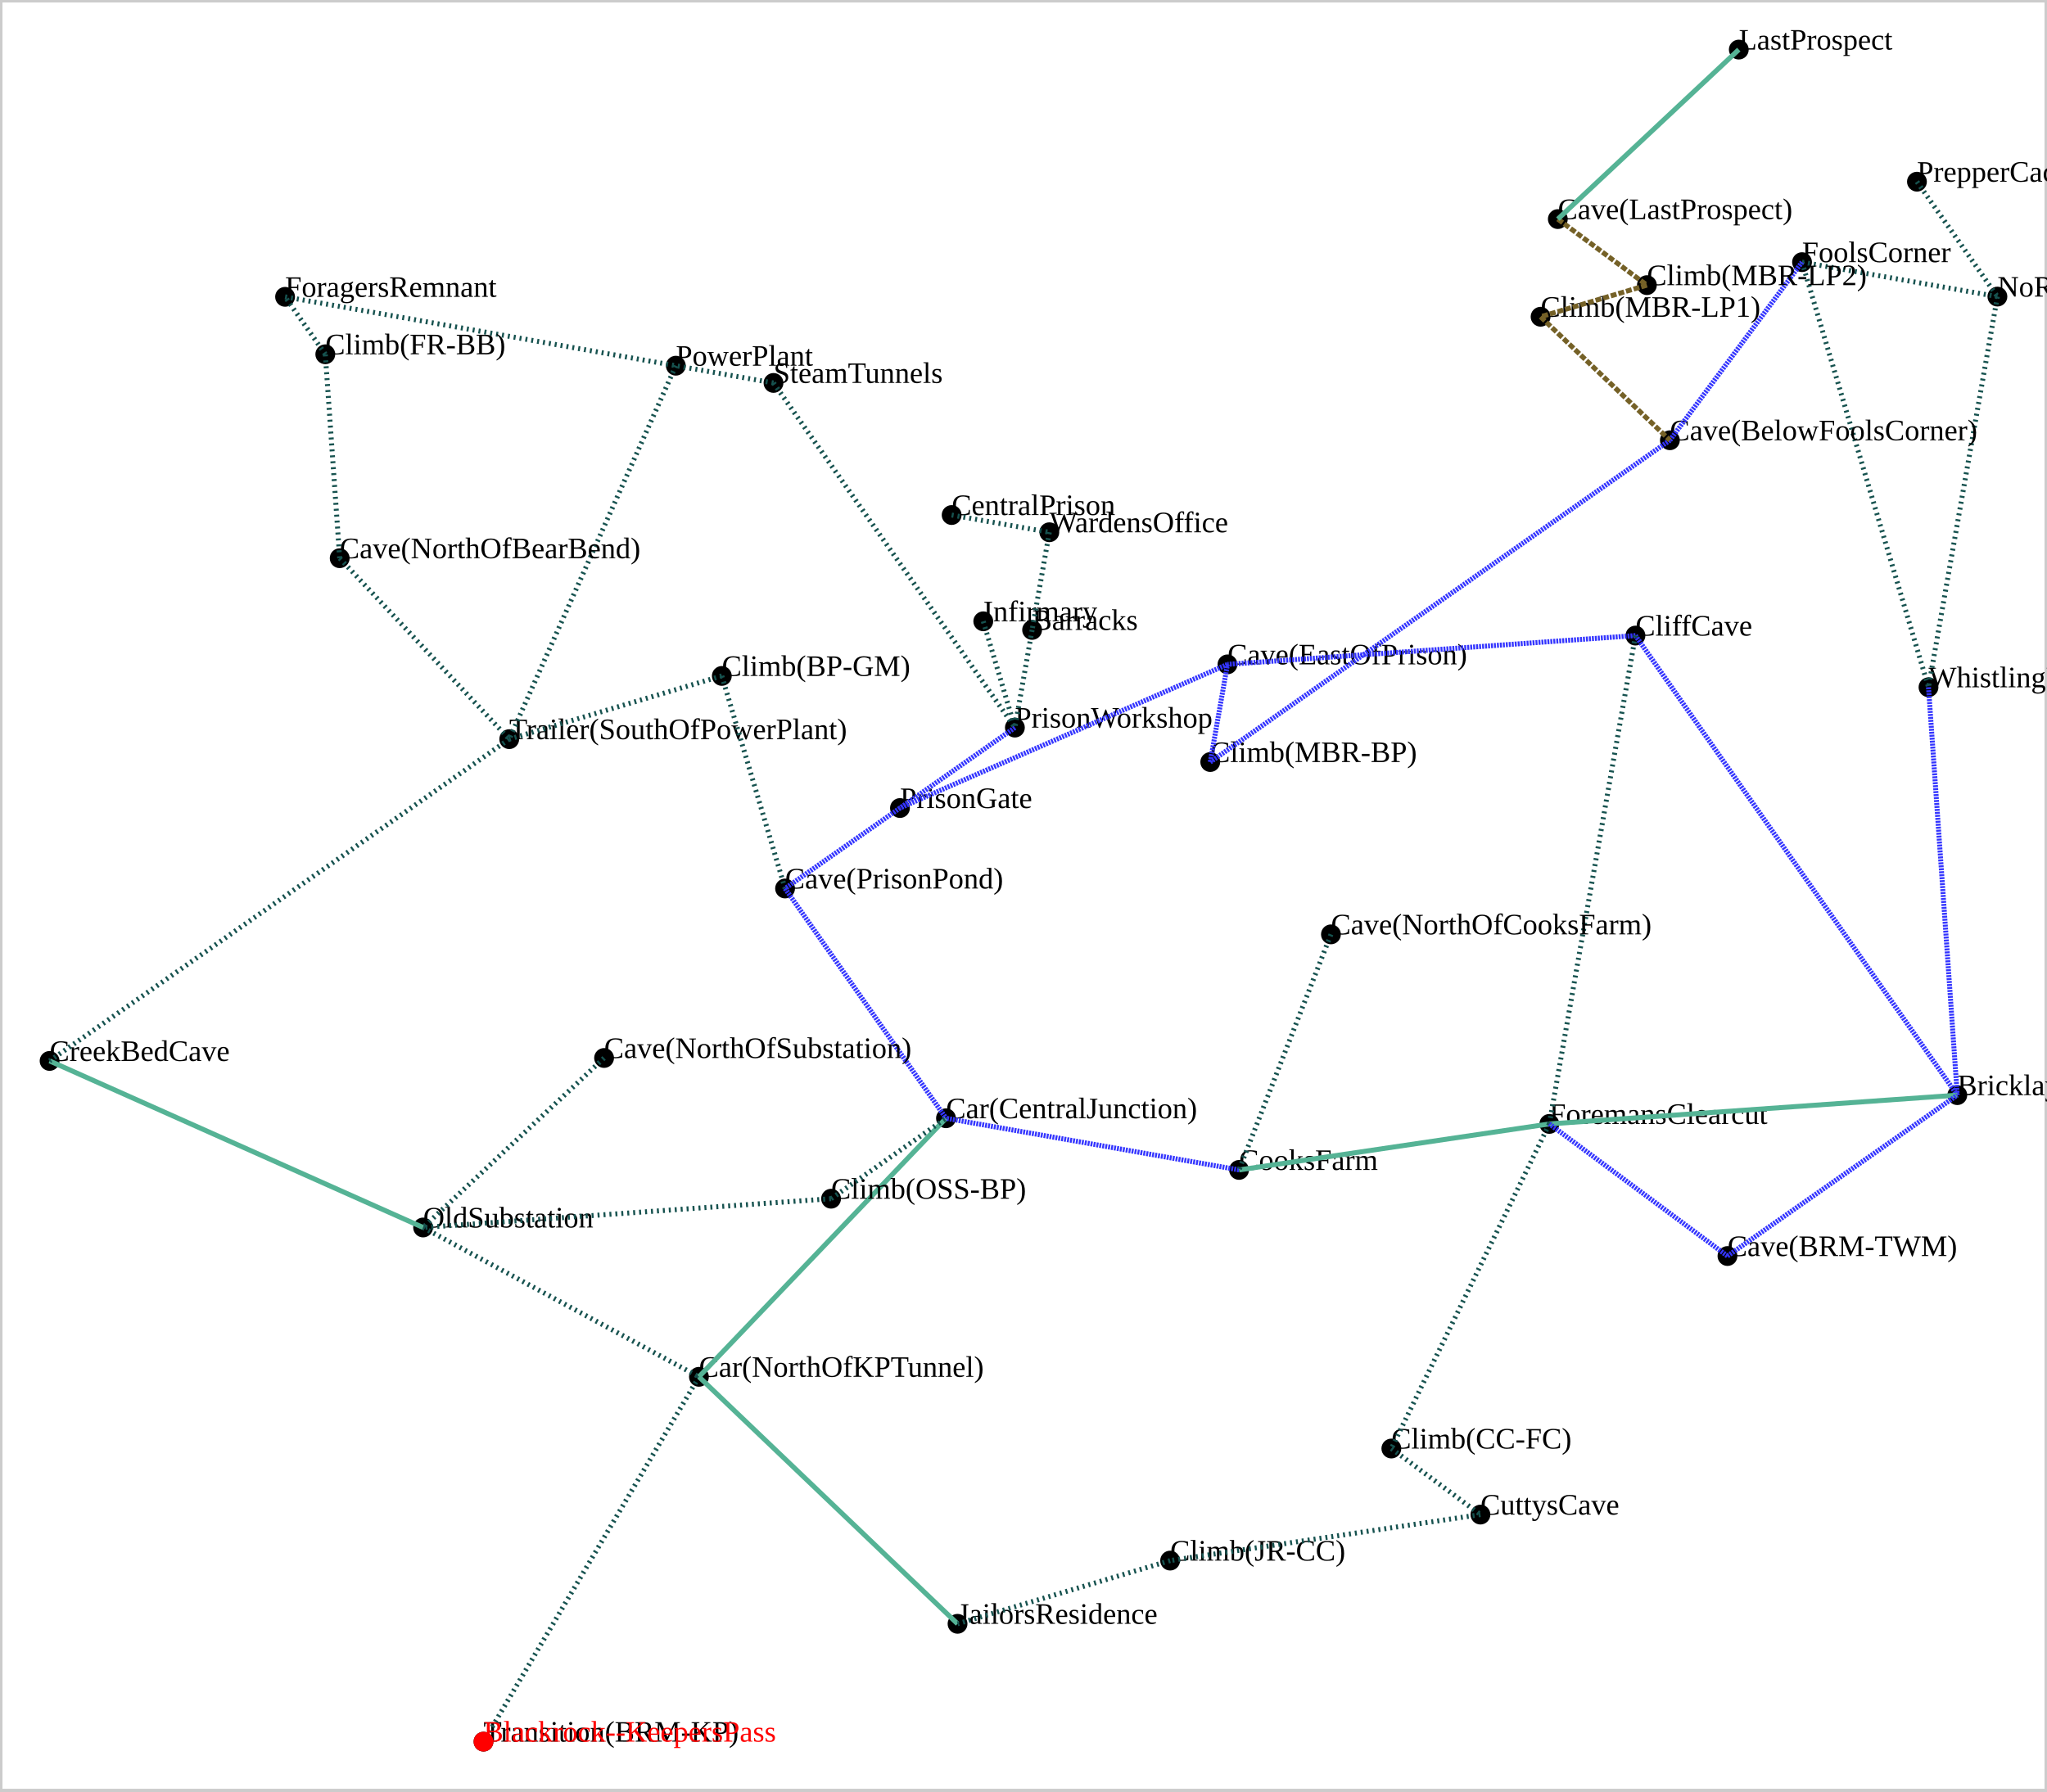
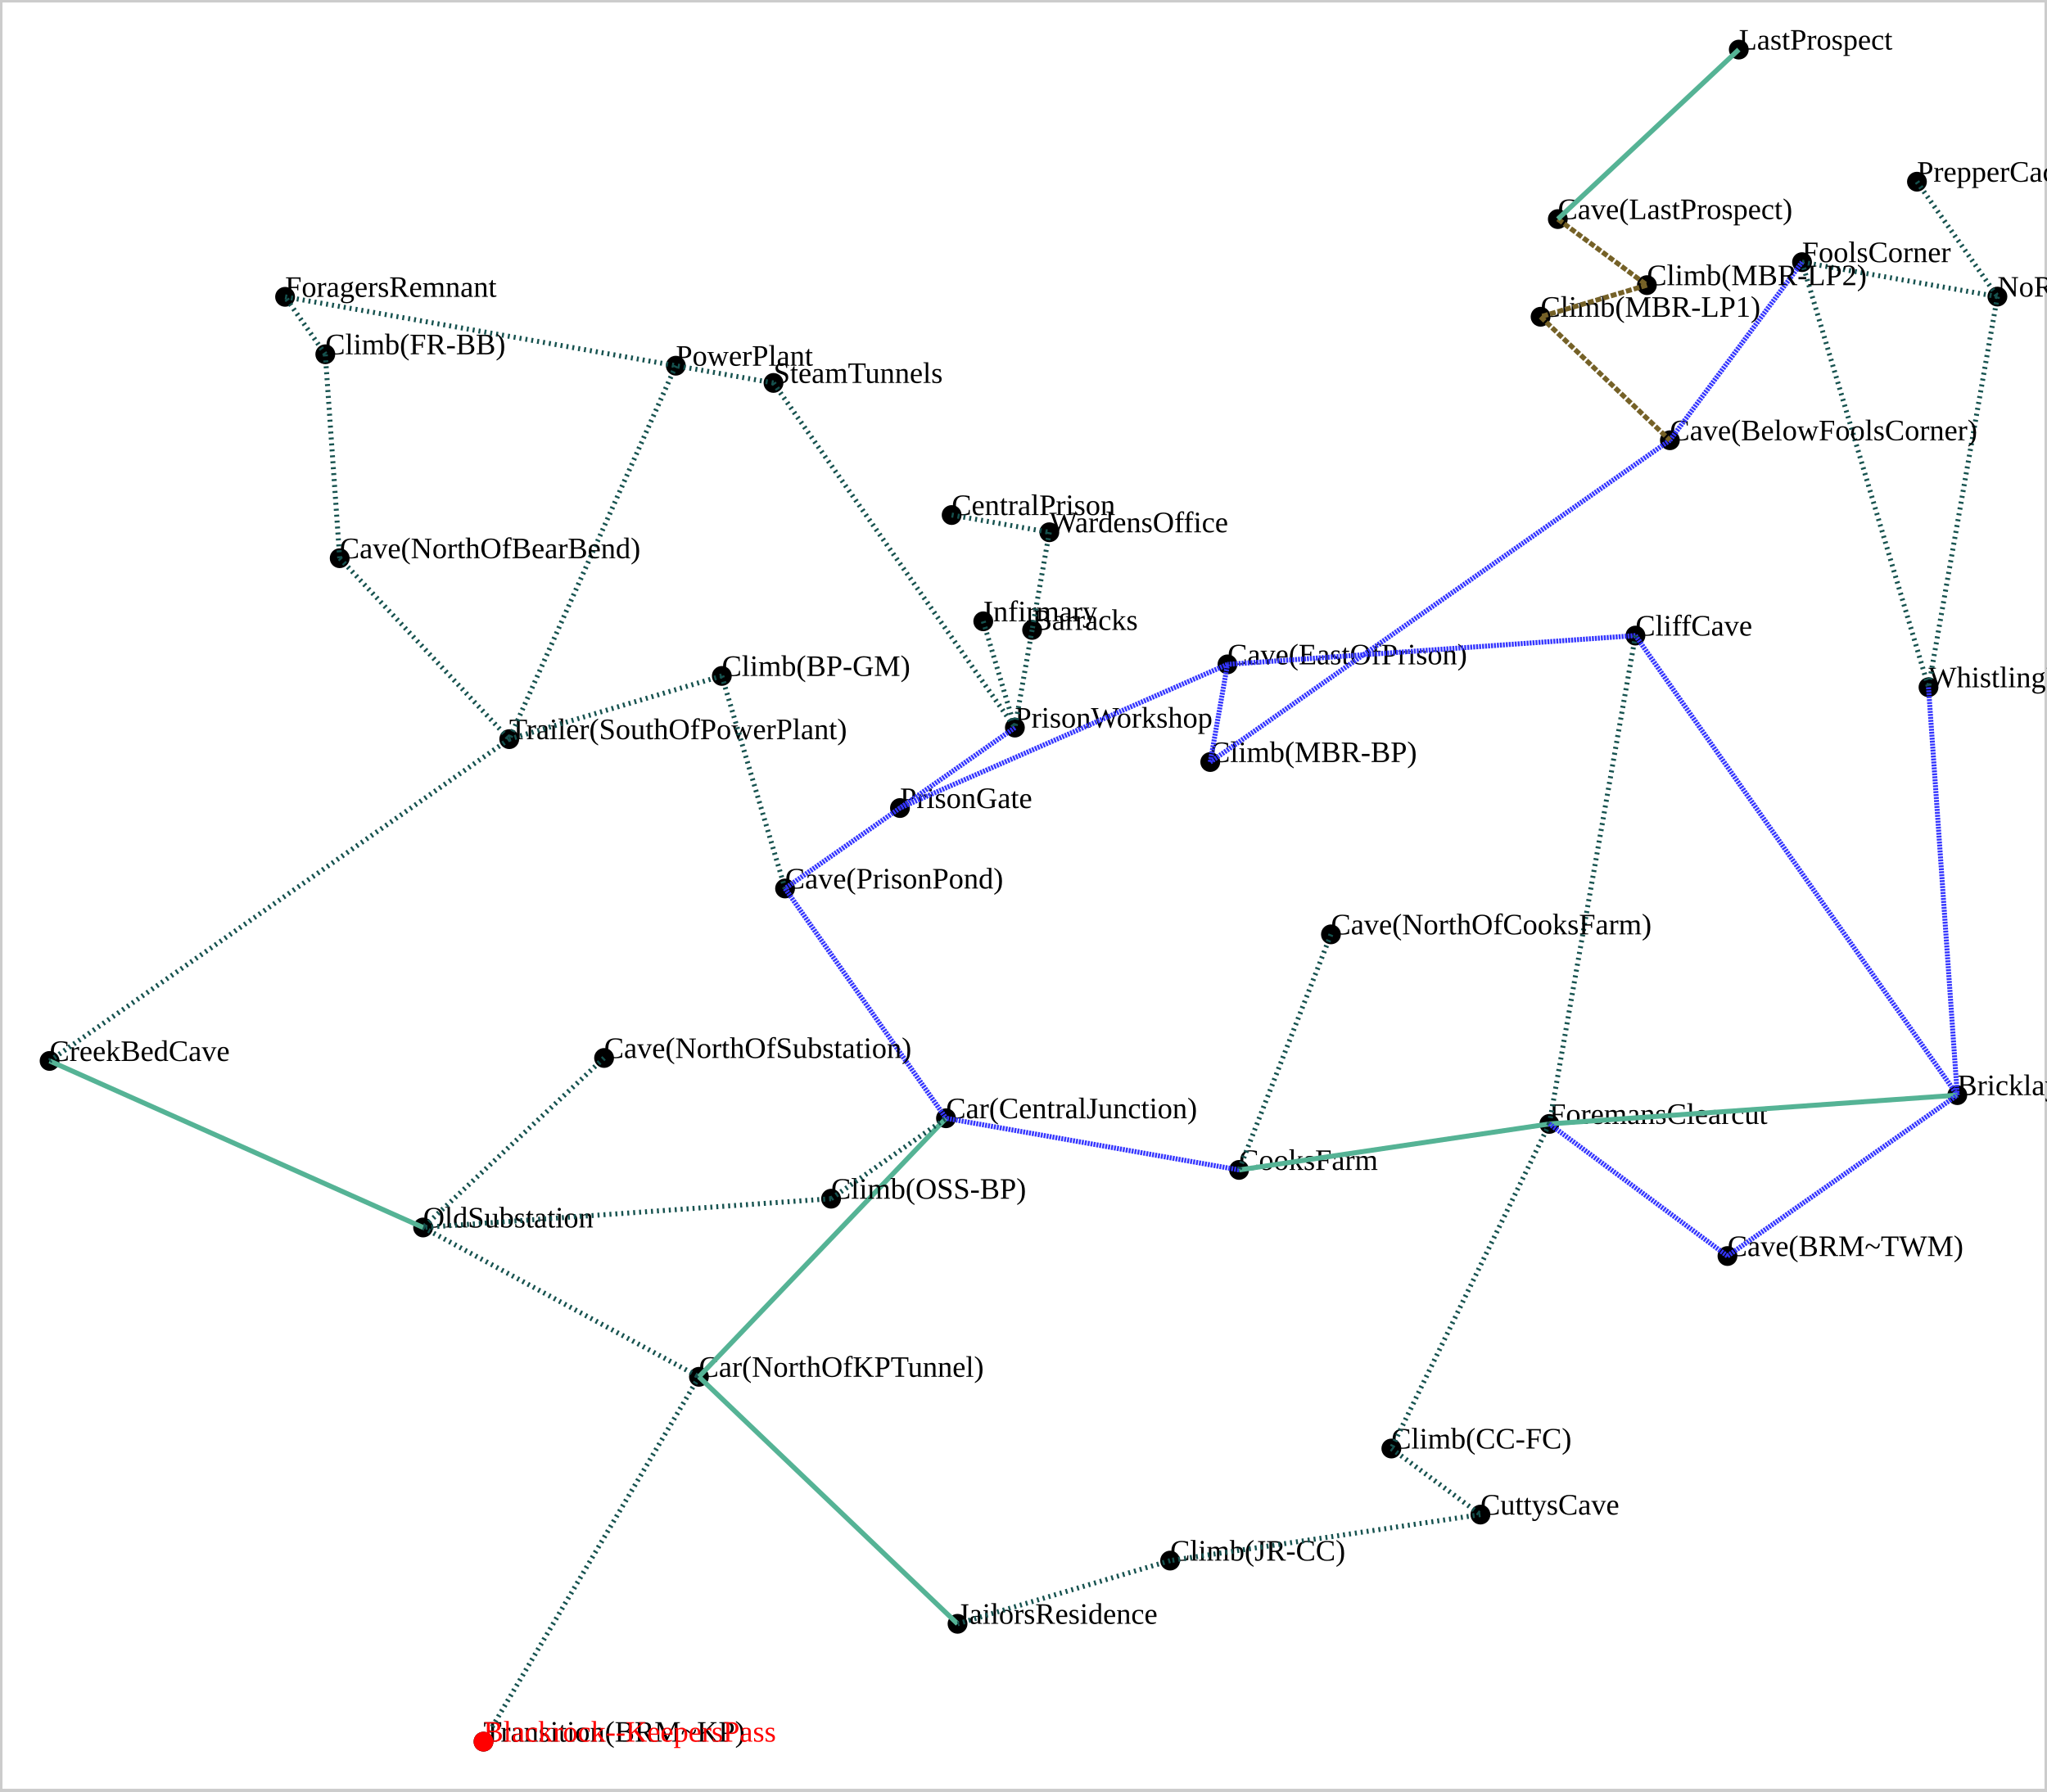
<svg xmlns="http://www.w3.org/2000/svg" width="2063.66" height="1806.17" viewBox="0 0 2063.66 1806.17">
  <defs>
</defs>
  <rect x="0" y="0" width="2063.66" height="1806.17" fill="white" stroke="#cccccc" stroke-width="5.0" />
  <circle cx="487.45" cy="1756.17" r="10" fill="black" />
-   <text x="487.45" y="1756.17" font-size="30" fill="black">Transition(BRM-KP)</text>
+   <text x="487.45" y="1756.17" font-size="30" fill="black">Transition(BRM~KP)</text>
  <circle cx="704.63" cy="1388.29" r="10" fill="black" />
  <text x="704.63" y="1388.29" font-size="30" fill="black">Car(NorthOfKPTunnel)</text>
  <path d="M704.63,1388.29 L487.45,1756.17" stroke-width="5.0" stroke="#16524f" stroke-dasharray="2,4" />
  <circle cx="426.55" cy="1237.72" r="10" fill="black" />
  <text x="426.55" y="1237.72" font-size="30" fill="black">OldSubstation</text>
  <path d="M426.55,1237.72 L704.63,1388.29" stroke-width="5.0" stroke="#16524f" stroke-dasharray="2,4" />
  <circle cx="50.0" cy="1069.78" r="10" fill="black" />
  <text x="50.0" y="1069.78" font-size="30" fill="black">CreekBedCave</text>
  <path d="M50.0,1069.78 L426.55,1237.72" stroke-width="5.0" stroke="#55b395" stroke-dasharray="" />
  <circle cx="513.38" cy="745.31" r="10" fill="black" />
  <text x="513.38" y="745.31" font-size="30" fill="black">Trailer(SouthOfPowerPlant)</text>
  <path d="M513.38,745.31 L50.0,1069.78" stroke-width="5.0" stroke="#16524f" stroke-dasharray="2,4" />
  <circle cx="681.32" cy="368.75" r="10" fill="black" />
  <text x="681.32" y="368.75" font-size="30" fill="black">PowerPlant</text>
  <path d="M681.32,368.75 L513.38,745.31" stroke-width="5.0" stroke="#16524f" stroke-dasharray="2,4" />
  <circle cx="953.69" cy="1127.58" r="10" fill="black" />
  <text x="953.69" y="1127.58" font-size="30" fill="black">Car(CentralJunction)</text>
  <path d="M953.69,1127.58 L704.63,1388.29" stroke-width="5.0" stroke="#55b395" stroke-dasharray="" />
  <circle cx="791.46" cy="895.89" r="10" fill="black" />
  <text x="791.46" y="895.89" font-size="30" fill="black">Cave(PrisonPond)</text>
  <path d="M791.46,895.89 L953.69,1127.58" stroke-width="5.0" stroke="#3435ff" stroke-dasharray="2,1" />
  <circle cx="727.7" cy="681.56" r="10" fill="black" />
  <text x="727.7" y="681.56" font-size="30" fill="black">Climb(BP-GM)</text>
  <path d="M727.7,681.56 L791.46,895.89" stroke-width="5.0" stroke="#16524f" stroke-dasharray="2,4" />
  <path d="M727.7,681.56 L513.38,745.31" stroke-width="5.0" stroke="#16524f" stroke-dasharray="2,4" />
  <circle cx="907.3" cy="814.77" r="10" fill="black" />
  <text x="907.3" y="814.77" font-size="30" fill="black">PrisonGate</text>
  <path d="M907.3,814.77 L791.46,895.89" stroke-width="5.0" stroke="#3435ff" stroke-dasharray="2,1" />
  <circle cx="1023.15" cy="733.66" r="10" fill="black" />
  <text x="1023.15" y="733.66" font-size="30" fill="black">PrisonWorkshop</text>
  <path d="M1023.15,733.66 L907.3,814.77" stroke-width="5.0" stroke="#3435ff" stroke-dasharray="2,1" />
  <circle cx="1040.51" cy="635.18" r="10" fill="black" />
  <text x="1040.51" y="635.18" font-size="30" fill="black">Barracks</text>
  <path d="M1040.51,635.18 L1023.15,733.66" stroke-width="5.0" stroke="#16524f" stroke-dasharray="2,4" />
  <circle cx="991.27" cy="626.49" r="10" fill="black" />
  <text x="991.27" y="626.49" font-size="30" fill="black">Infirmary</text>
  <path d="M991.27,626.49 L1023.15,733.66" stroke-width="5.0" stroke="#16524f" stroke-dasharray="2,4" />
  <circle cx="1057.88" cy="536.69" r="10" fill="black" />
  <text x="1057.88" y="536.69" font-size="30" fill="black">WardensOffice</text>
  <path d="M1057.88,536.69 L1040.51,635.18" stroke-width="5.0" stroke="#16524f" stroke-dasharray="2,4" />
  <circle cx="959.4" cy="519.33" r="10" fill="black" />
  <text x="959.4" y="519.33" font-size="30" fill="black">CentralPrison</text>
  <path d="M959.4,519.33 L1057.88,536.69" stroke-width="5.0" stroke="#16524f" stroke-dasharray="2,4" />
  <circle cx="1237.47" cy="669.91" r="10" fill="black" />
  <text x="1237.47" y="669.91" font-size="30" fill="black">Cave(EastOfPrison)</text>
  <path d="M1237.47,669.91 L907.3,814.77" stroke-width="5.0" stroke="#3435ff" stroke-dasharray="2,1" />
  <circle cx="1648.76" cy="640.88" r="10" fill="black" />
  <text x="1648.76" y="640.88" font-size="30" fill="black">CliffCave</text>
  <path d="M1648.76,640.88 L1237.47,669.91" stroke-width="5.0" stroke="#3435ff" stroke-dasharray="2,1" />
  <circle cx="1973.22" cy="1104.27" r="10" fill="black" />
  <text x="1973.22" y="1104.27" font-size="30" fill="black">BricklayersRetreat</text>
  <path d="M1973.22,1104.27 L1648.76,640.88" stroke-width="5.0" stroke="#3435ff" stroke-dasharray="2,1" />
  <circle cx="1944.2" cy="692.98" r="10" fill="black" />
  <text x="1944.2" y="692.98" font-size="30" fill="black">WhistlingPerch</text>
  <path d="M1944.2,692.98 L1973.22,1104.27" stroke-width="5.0" stroke="#3435ff" stroke-dasharray="2,1" />
  <circle cx="2013.66" cy="299.06" r="10" fill="black" />
  <text x="2013.66" y="299.06" font-size="30" fill="black">NoRoadCave</text>
  <path d="M2013.66,299.06 L1944.2,692.98" stroke-width="5.0" stroke="#16524f" stroke-dasharray="2,4" />
  <circle cx="1932.55" cy="183.21" r="10" fill="black" />
  <text x="1932.55" y="183.21" font-size="30" fill="black">PrepperCache(BRM)</text>
  <path d="M1932.55,183.21 L2013.66,299.06" stroke-width="5.0" stroke="#16524f" stroke-dasharray="2,4" />
  <circle cx="1816.7" cy="264.33" r="10" fill="black" />
  <text x="1816.7" y="264.33" font-size="30" fill="black">FoolsCorner</text>
  <path d="M1816.7,264.33 L2013.66,299.06" stroke-width="5.0" stroke="#16524f" stroke-dasharray="2,4" />
  <path d="M1816.7,264.33 L1944.2,692.98" stroke-width="5.0" stroke="#16524f" stroke-dasharray="2,4" />
  <circle cx="1220.11" cy="768.39" r="10" fill="black" />
  <text x="1220.11" y="768.39" font-size="30" fill="black">Climb(MBR-BP)</text>
  <path d="M1220.11,768.39 L1237.47,669.91" stroke-width="5.0" stroke="#3435ff" stroke-dasharray="2,1" />
  <circle cx="1683.49" cy="443.92" r="10" fill="black" />
  <text x="1683.49" y="443.92" font-size="30" fill="black">Cave(BelowFoolsCorner)</text>
  <path d="M1683.49,443.92 L1220.11,768.39" stroke-width="5.0" stroke="#3435ff" stroke-dasharray="2,1" />
  <path d="M1683.49,443.92 L1816.7,264.33" stroke-width="5.0" stroke="#3435ff" stroke-dasharray="2,1" />
  <circle cx="287.4" cy="299.3" r="10" fill="black" />
  <text x="287.4" y="299.3" font-size="30" fill="black">ForagersRemnant</text>
  <path d="M287.4,299.3 L681.32,368.75" stroke-width="5.0" stroke="#16524f" stroke-dasharray="2,4" />
  <circle cx="1553.13" cy="319.39" r="10" fill="black" />
  <text x="1553.13" y="319.39" font-size="30" fill="black">Climb(MBR-LP1)</text>
  <path d="M1553.13,319.39 L1683.49,443.92" stroke-width="5.0" stroke="#756127" stroke-dasharray="6,2" />
  <circle cx="1660.3" cy="287.52" r="10" fill="black" />
  <text x="1660.3" y="287.52" font-size="30" fill="black">Climb(MBR-LP2)</text>
  <path d="M1660.3,287.52 L1553.13,319.39" stroke-width="5.0" stroke="#756127" stroke-dasharray="6,2" />
  <circle cx="1570.5" cy="220.91" r="10" fill="black" />
  <text x="1570.5" y="220.91" font-size="30" fill="black">Cave(LastProspect)</text>
  <path d="M1570.5,220.91 L1660.3,287.52" stroke-width="5.0" stroke="#756127" stroke-dasharray="6,2" />
  <circle cx="1752.95" cy="50.0" r="10" fill="black" />
  <text x="1752.95" y="50.0" font-size="30" fill="black">LastProspect</text>
  <path d="M1752.95,50.0 L1570.5,220.91" stroke-width="5.0" stroke="#55b395" stroke-dasharray="" />
  <circle cx="779.8" cy="386.12" r="10" fill="black" />
  <text x="779.8" y="386.12" font-size="30" fill="black">SteamTunnels</text>
  <path d="M779.8,386.12 L1023.15,733.66" stroke-width="5.0" stroke="#16524f" stroke-dasharray="2,4" />
  <path d="M779.8,386.12 L681.32,368.75" stroke-width="5.0" stroke="#16524f" stroke-dasharray="2,4" />
  <circle cx="965.34" cy="1637.35" r="10" fill="black" />
  <text x="965.34" y="1637.35" font-size="30" fill="black">JailorsResidence</text>
  <path d="M965.34,1637.35 L704.63,1388.29" stroke-width="5.0" stroke="#55b395" stroke-dasharray="" />
  <circle cx="1179.67" cy="1573.6" r="10" fill="black" />
  <text x="1179.67" y="1573.6" font-size="30" fill="black">Climb(JR-CC)</text>
  <path d="M1179.67,1573.6 L965.34,1637.35" stroke-width="5.0" stroke="#16524f" stroke-dasharray="2,4" />
  <circle cx="1492.48" cy="1527.21" r="10" fill="black" />
  <text x="1492.48" y="1527.21" font-size="30" fill="black">CuttysCave</text>
  <path d="M1492.48,1527.21 L1179.67,1573.6" stroke-width="5.0" stroke="#16524f" stroke-dasharray="2,4" />
  <circle cx="1402.68" cy="1460.61" r="10" fill="black" />
  <text x="1402.68" y="1460.61" font-size="30" fill="black">Climb(CC-FC)</text>
  <path d="M1402.68,1460.61 L1492.48,1527.21" stroke-width="5.0" stroke="#16524f" stroke-dasharray="2,4" />
  <circle cx="1249.13" cy="1179.67" r="10" fill="black" />
  <text x="1249.13" y="1179.67" font-size="30" fill="black">CooksFarm</text>
  <path d="M1249.13,1179.67 L953.69,1127.58" stroke-width="5.0" stroke="#3435ff" stroke-dasharray="2,1" />
  <circle cx="1561.94" cy="1133.29" r="10" fill="black" />
  <text x="1561.94" y="1133.29" font-size="30" fill="black">ForemansClearcut</text>
  <path d="M1561.94,1133.29 L1249.13,1179.67" stroke-width="5.0" stroke="#55b395" stroke-dasharray="" />
  <path d="M1561.94,1133.29 L1402.68,1460.61" stroke-width="5.0" stroke="#16524f" stroke-dasharray="2,4" />
  <path d="M1561.94,1133.29 L1973.22,1104.27" stroke-width="5.0" stroke="#55b395" stroke-dasharray="" />
  <path d="M1561.94,1133.29 L1648.76,640.88" stroke-width="5.0" stroke="#16524f" stroke-dasharray="2,4" />
  <circle cx="1341.78" cy="942.15" r="10" fill="black" />
  <text x="1341.78" y="942.15" font-size="30" fill="black">Cave(NorthOfCooksFarm)</text>
  <path d="M1341.78,942.15 L1249.13,1179.67" stroke-width="5.0" stroke="#16524f" stroke-dasharray="2,4" />
  <circle cx="609.0" cy="1066.8" r="10" fill="black" />
  <text x="609.0" y="1066.8" font-size="30" fill="black">Cave(NorthOfSubstation)</text>
  <path d="M609.0,1066.8 L426.55,1237.72" stroke-width="5.0" stroke="#16524f" stroke-dasharray="2,4" />
  <circle cx="327.95" cy="357.22" r="10" fill="black" />
  <text x="327.95" y="357.22" font-size="30" fill="black">Climb(FR-BB)</text>
  <path d="M327.95,357.22 L287.4,299.3" stroke-width="5.0" stroke="#16524f" stroke-dasharray="2,4" />
  <circle cx="342.46" cy="562.86" r="10" fill="black" />
  <text x="342.46" y="562.86" font-size="30" fill="black">Cave(NorthOfBearBend)</text>
  <path d="M342.46,562.86 L327.95,357.22" stroke-width="5.0" stroke="#16524f" stroke-dasharray="2,4" />
  <path d="M342.46,562.86 L513.38,745.31" stroke-width="5.0" stroke="#16524f" stroke-dasharray="2,4" />
  <circle cx="837.84" cy="1208.7" r="10" fill="black" />
  <text x="837.84" y="1208.7" font-size="30" fill="black">Climb(OSS-BP)</text>
  <path d="M837.84,1208.7 L426.55,1237.72" stroke-width="5.0" stroke="#16524f" stroke-dasharray="2,4" />
  <path d="M837.84,1208.7 L953.69,1127.58" stroke-width="5.0" stroke="#16524f" stroke-dasharray="2,4" />
  <circle cx="1741.53" cy="1266.5" r="10" fill="black" />
-   <text x="1741.53" y="1266.5" font-size="30" fill="black">Cave(BRM-TWM)</text>
+   <text x="1741.53" y="1266.5" font-size="30" fill="black">Cave(BRM~TWM)</text>
  <path d="M1741.53,1266.5 L1561.94,1133.29" stroke-width="5.0" stroke="#3435ff" stroke-dasharray="2,1" />
  <path d="M1741.53,1266.5 L1973.22,1104.27" stroke-width="5.0" stroke="#3435ff" stroke-dasharray="2,1" />
  <circle cx="487.45" cy="1756.17" r="10" fill="red" />
  <text x="487.45" y="1756.17" font-size="30" fill="red">Blackrock--KeepersPass</text>
</svg>
